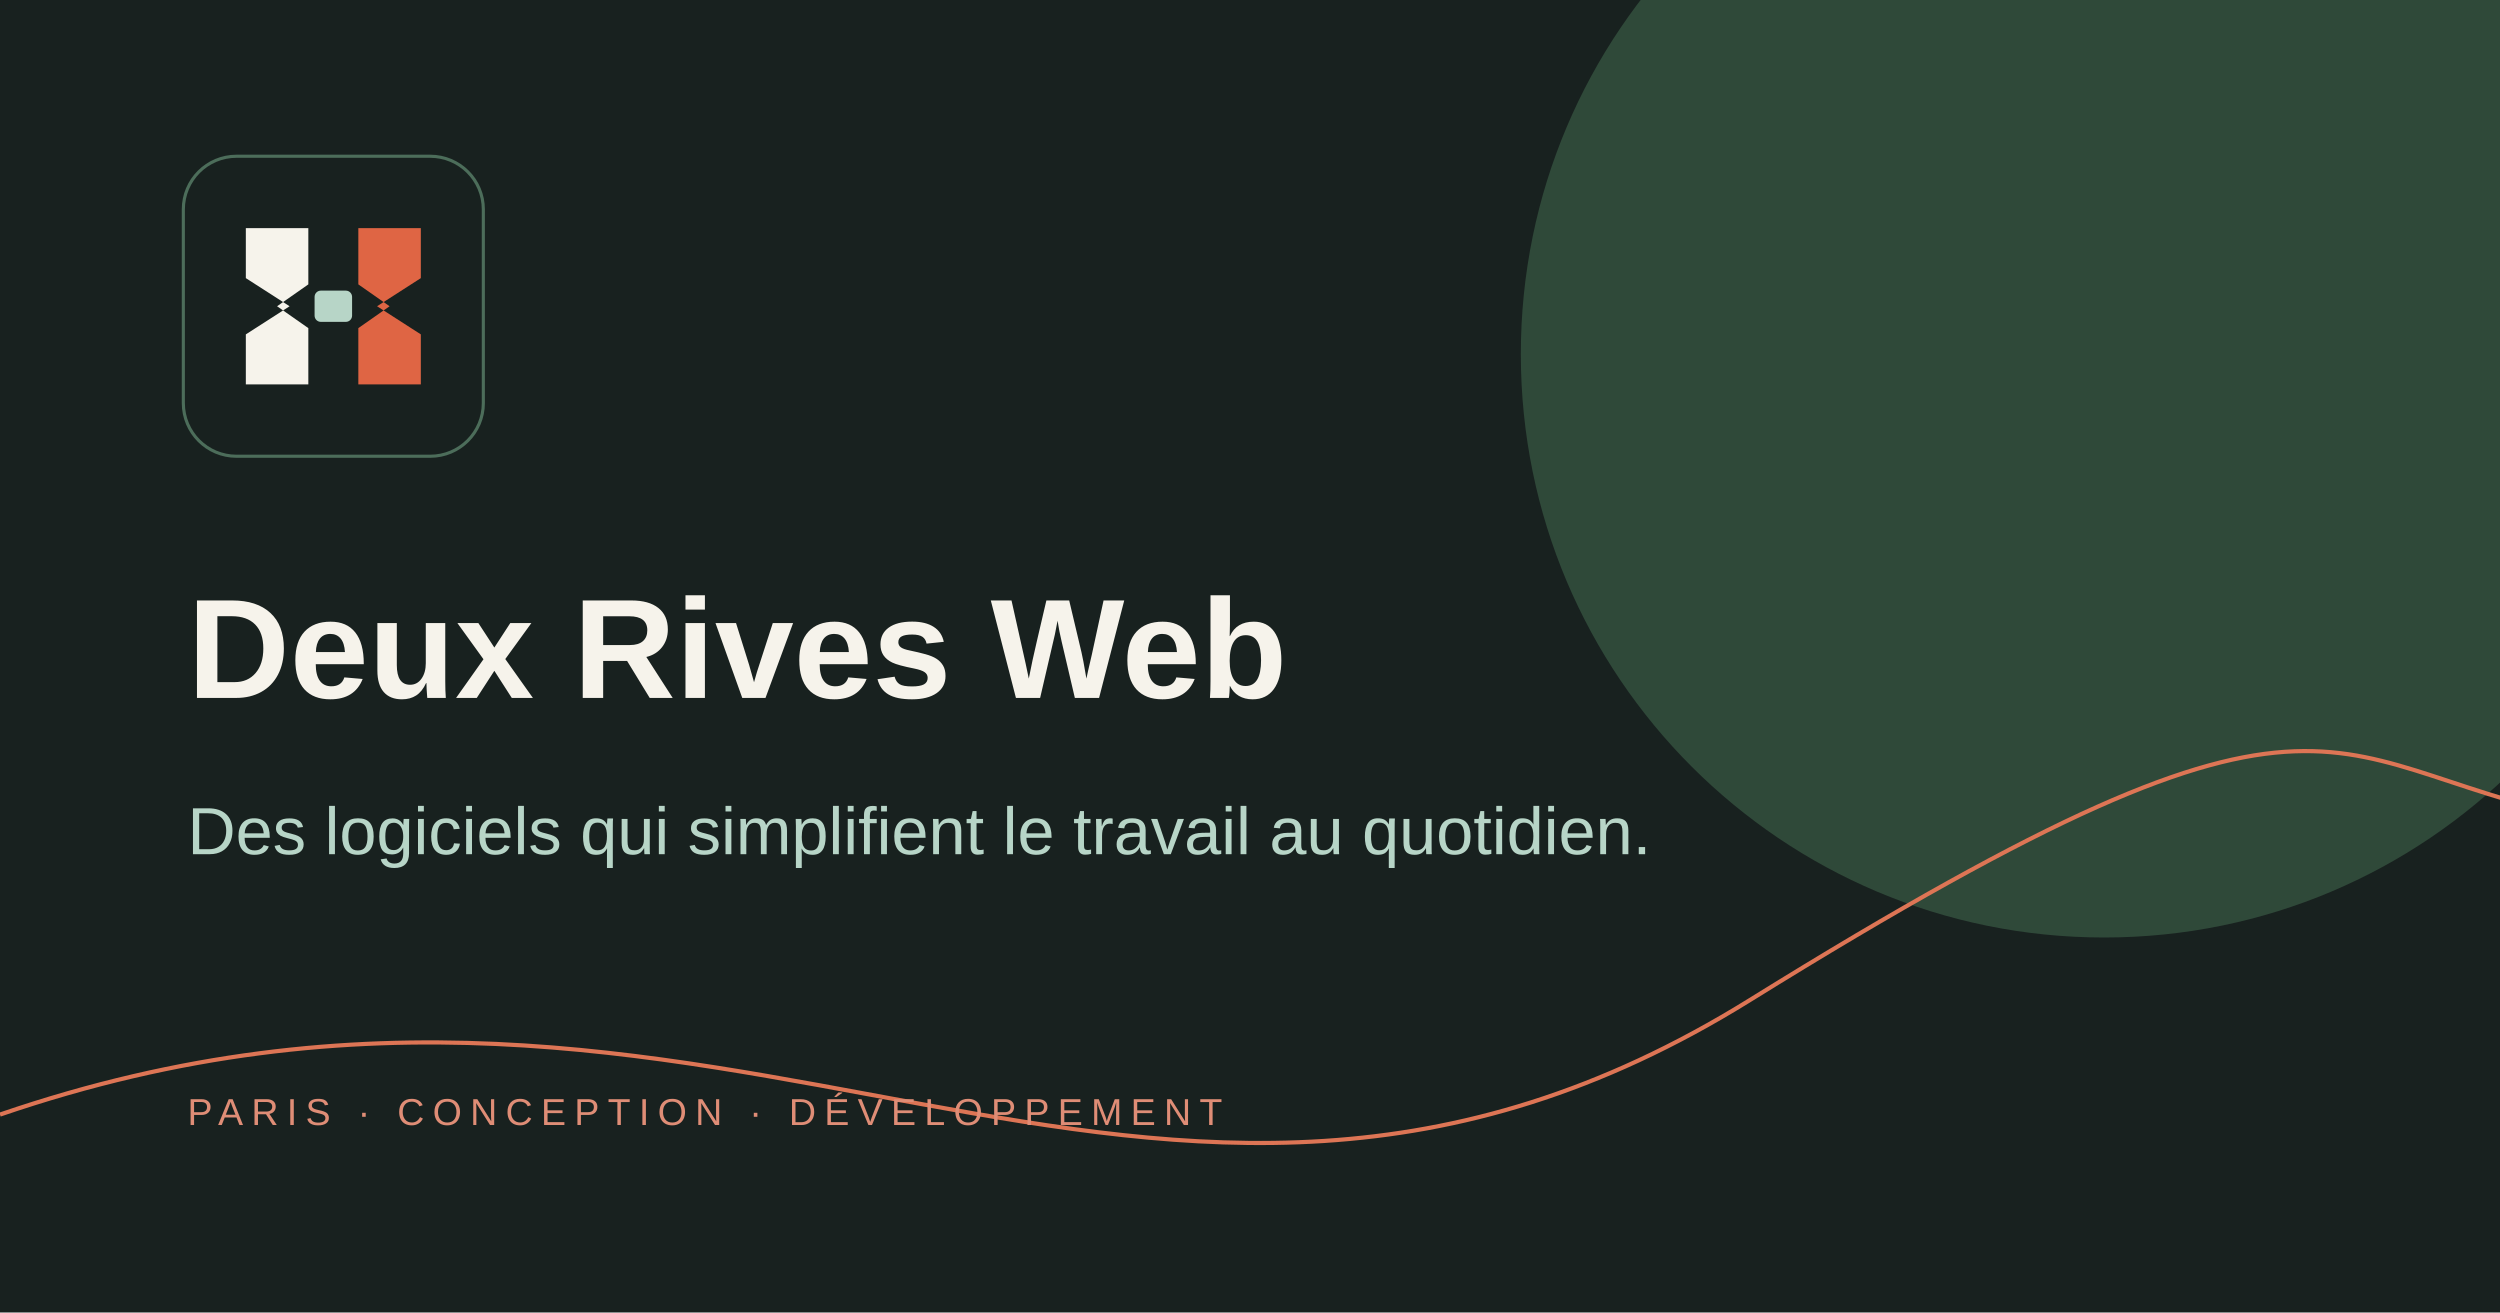
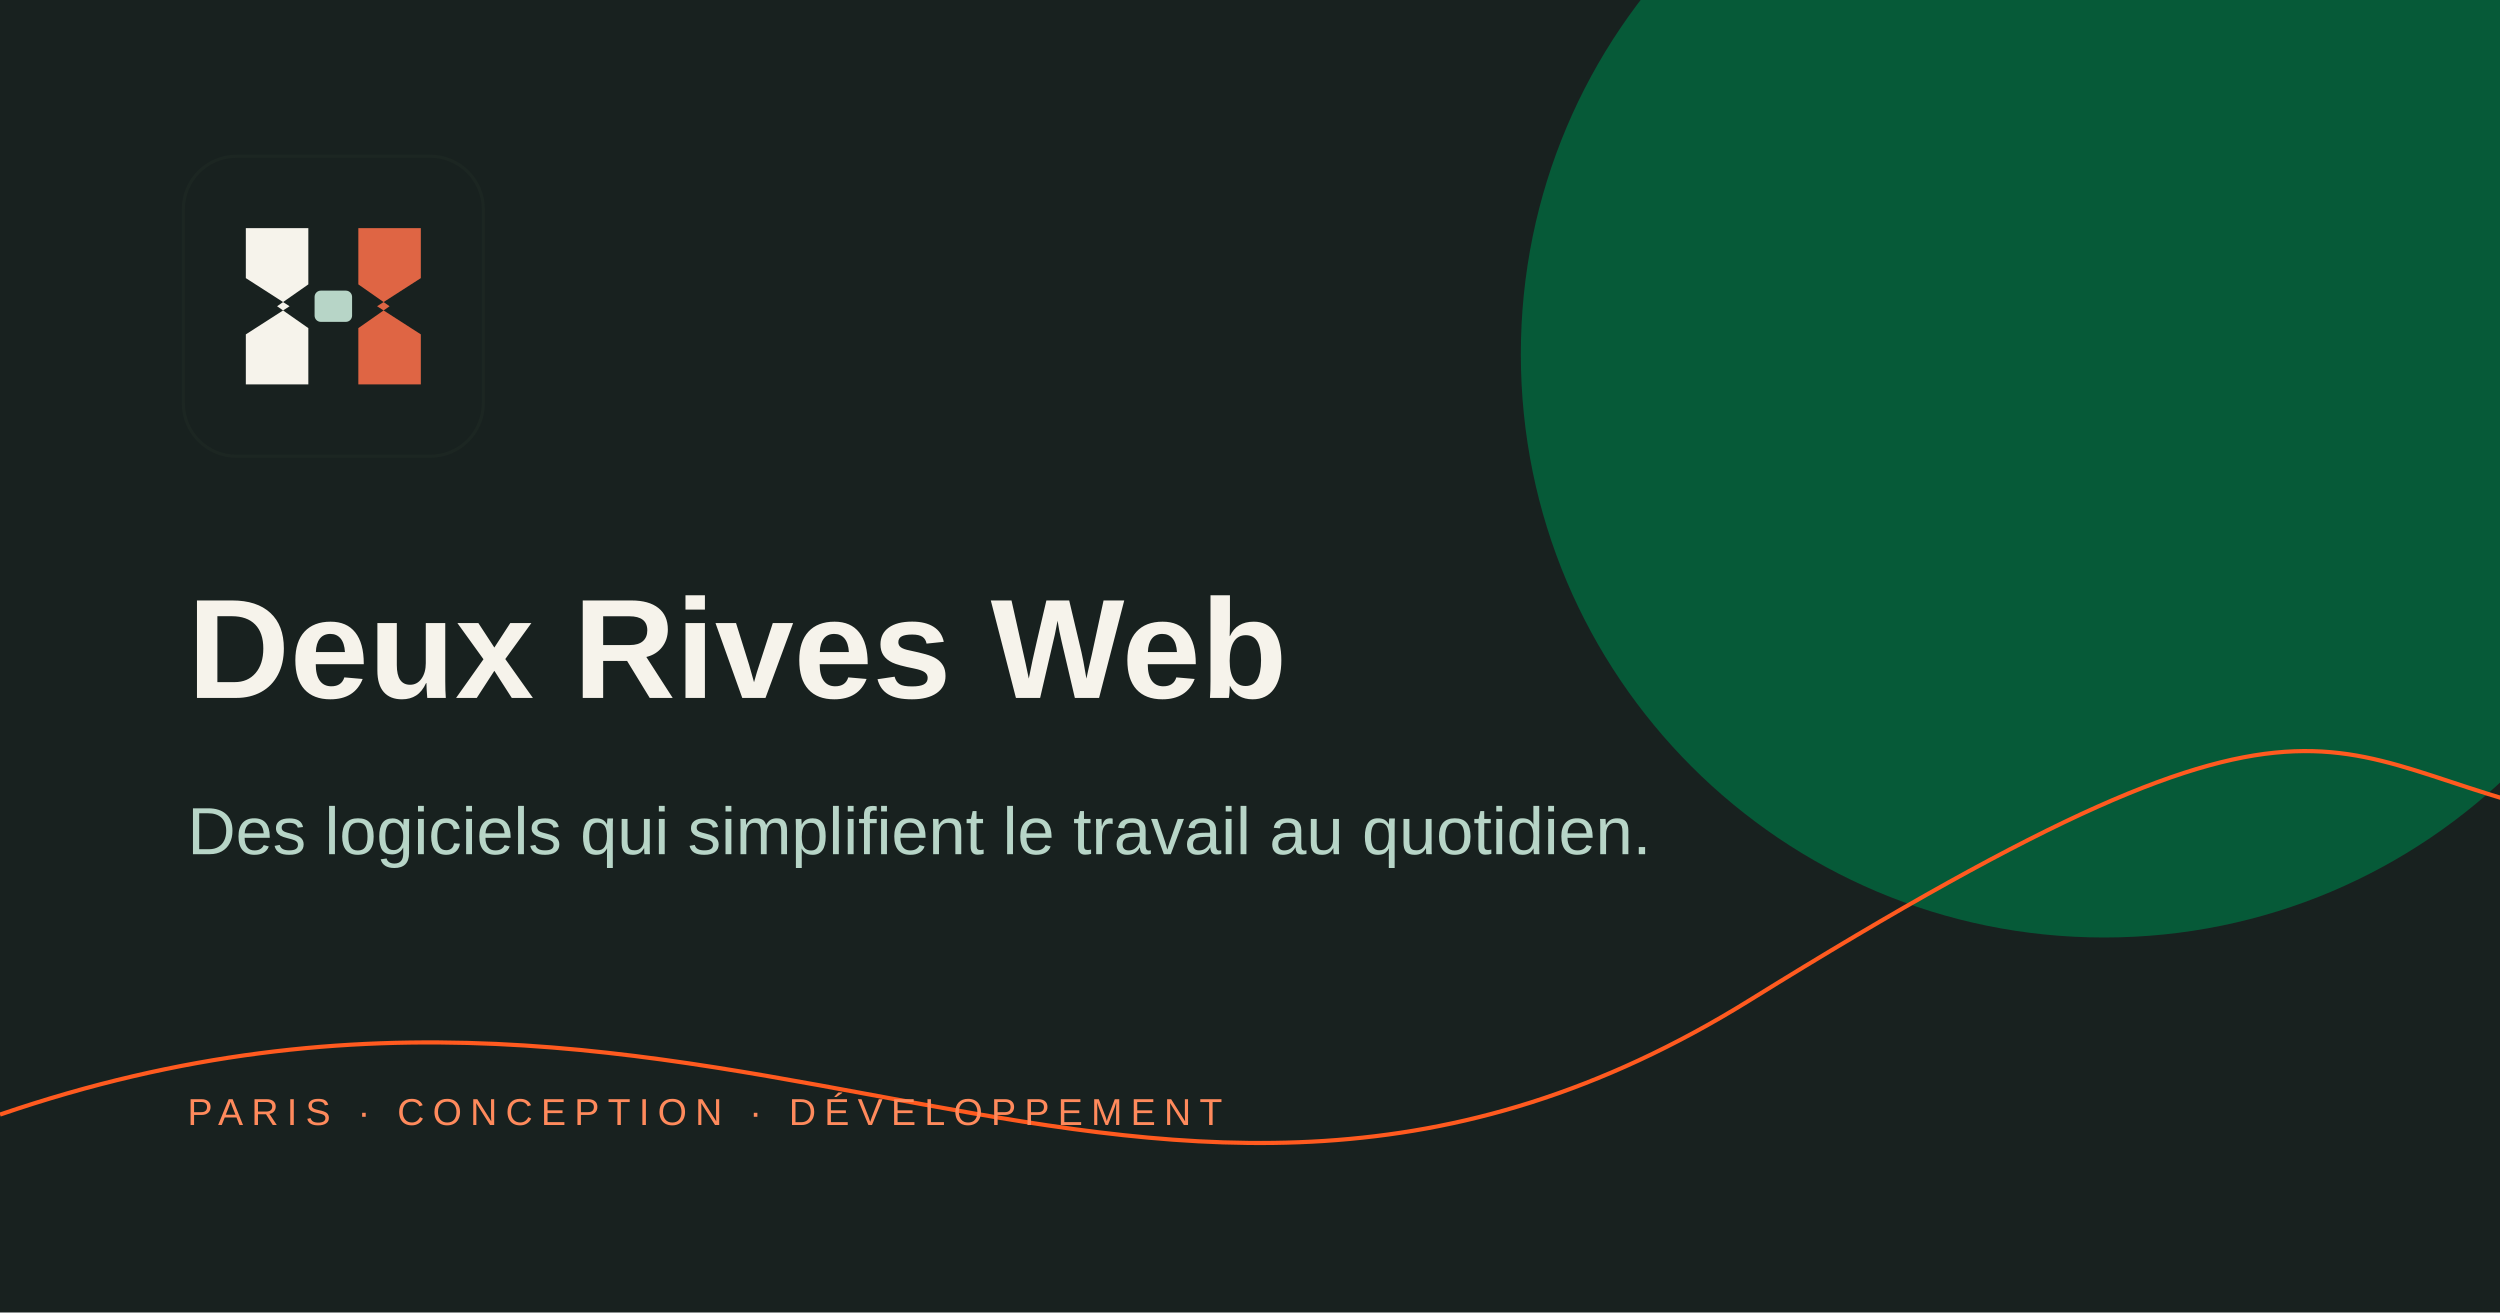
<svg xmlns="http://www.w3.org/2000/svg" viewBox="0 0 1200 630">
  <rect width="1200" height="630" fill="#18211f" />
-   <circle cx="1010" cy="170" r="280" fill="#2f4939" />
-   <path d="M0 535C350 415 550 660 840 480S1110 370 1250 395" fill="none" stroke="#dd7555" stroke-width="2" />
+   <circle cx="1010" cy="170" r="280" fill="#065a38" />
+   <path d="M0 535C350 415 550 660 840 480S1110 370 1250 395" fill="none" stroke="#ff5a1f" stroke-width="2" />
  <g transform="translate(88 75) scale(1.5)">
-     <rect width="96" height="96" rx="17" fill="#18211f" stroke="#4c6d5a" />
+     <rect width="96" height="96" rx="17" fill="#18211f" stroke="#1c2622" />
    <path d="M20 23h20v18l-10 7 10 7v18H20V57l14-9-14-9z" fill="#f6f3eb" />
    <path d="M76 23H56v18l10 7-10 7v18h20V57l-14-9 14-9z" fill="#df6544" />
    <rect x="42" y="43" width="12" height="10" rx="2" fill="#b7d5c7" />
  </g>
  <text x="90" y="335" font-family="Arial,sans-serif" font-weight="700" font-size="68" fill="#f6f3eb">Deux Rives Web</text>
  <text x="90" y="410" font-family="Arial,sans-serif" font-size="32" fill="#b7d5c7">Des logiciels qui simplifient le travail au quotidien.</text>
-   <text x="90" y="540" font-family="Arial,sans-serif" font-size="18" letter-spacing="4" fill="#df8d76">PARIS · CONCEPTION · DÉVELOPPEMENT</text>
+   <text x="90" y="540" font-family="Arial,sans-serif" font-size="18" letter-spacing="4" fill="#ff8a5c">PARIS · CONCEPTION · DÉVELOPPEMENT</text>
</svg>
